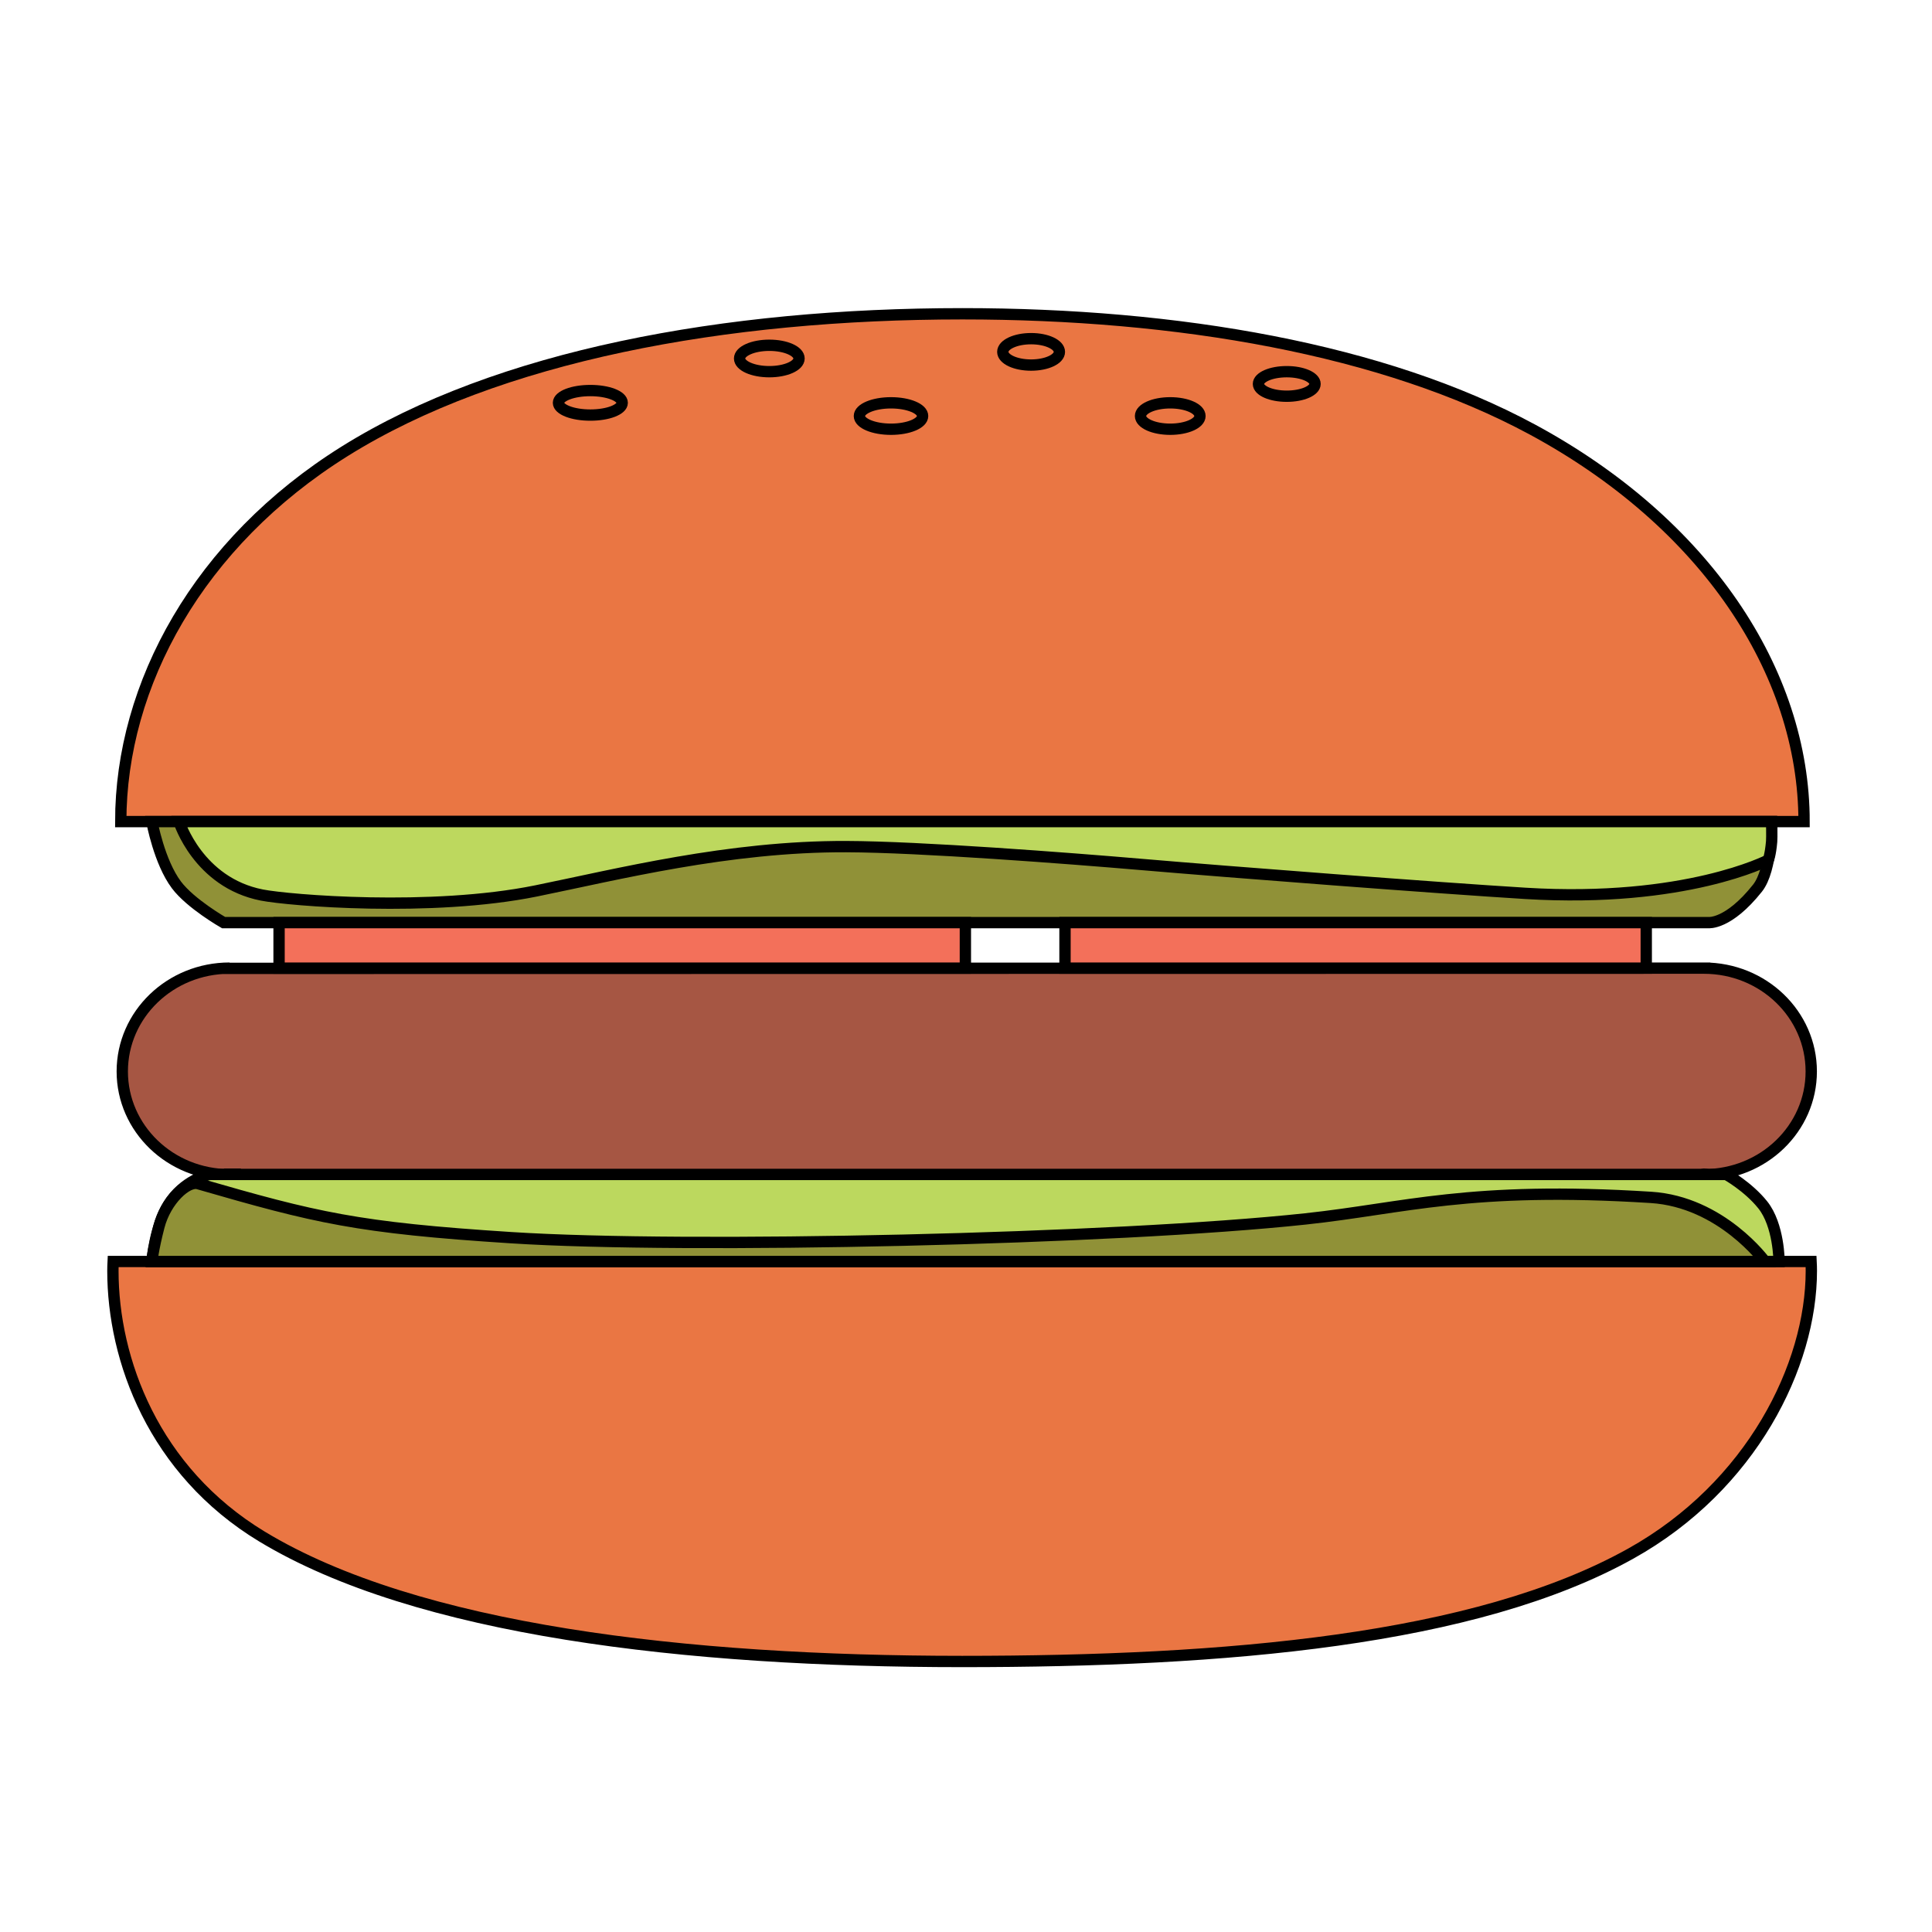
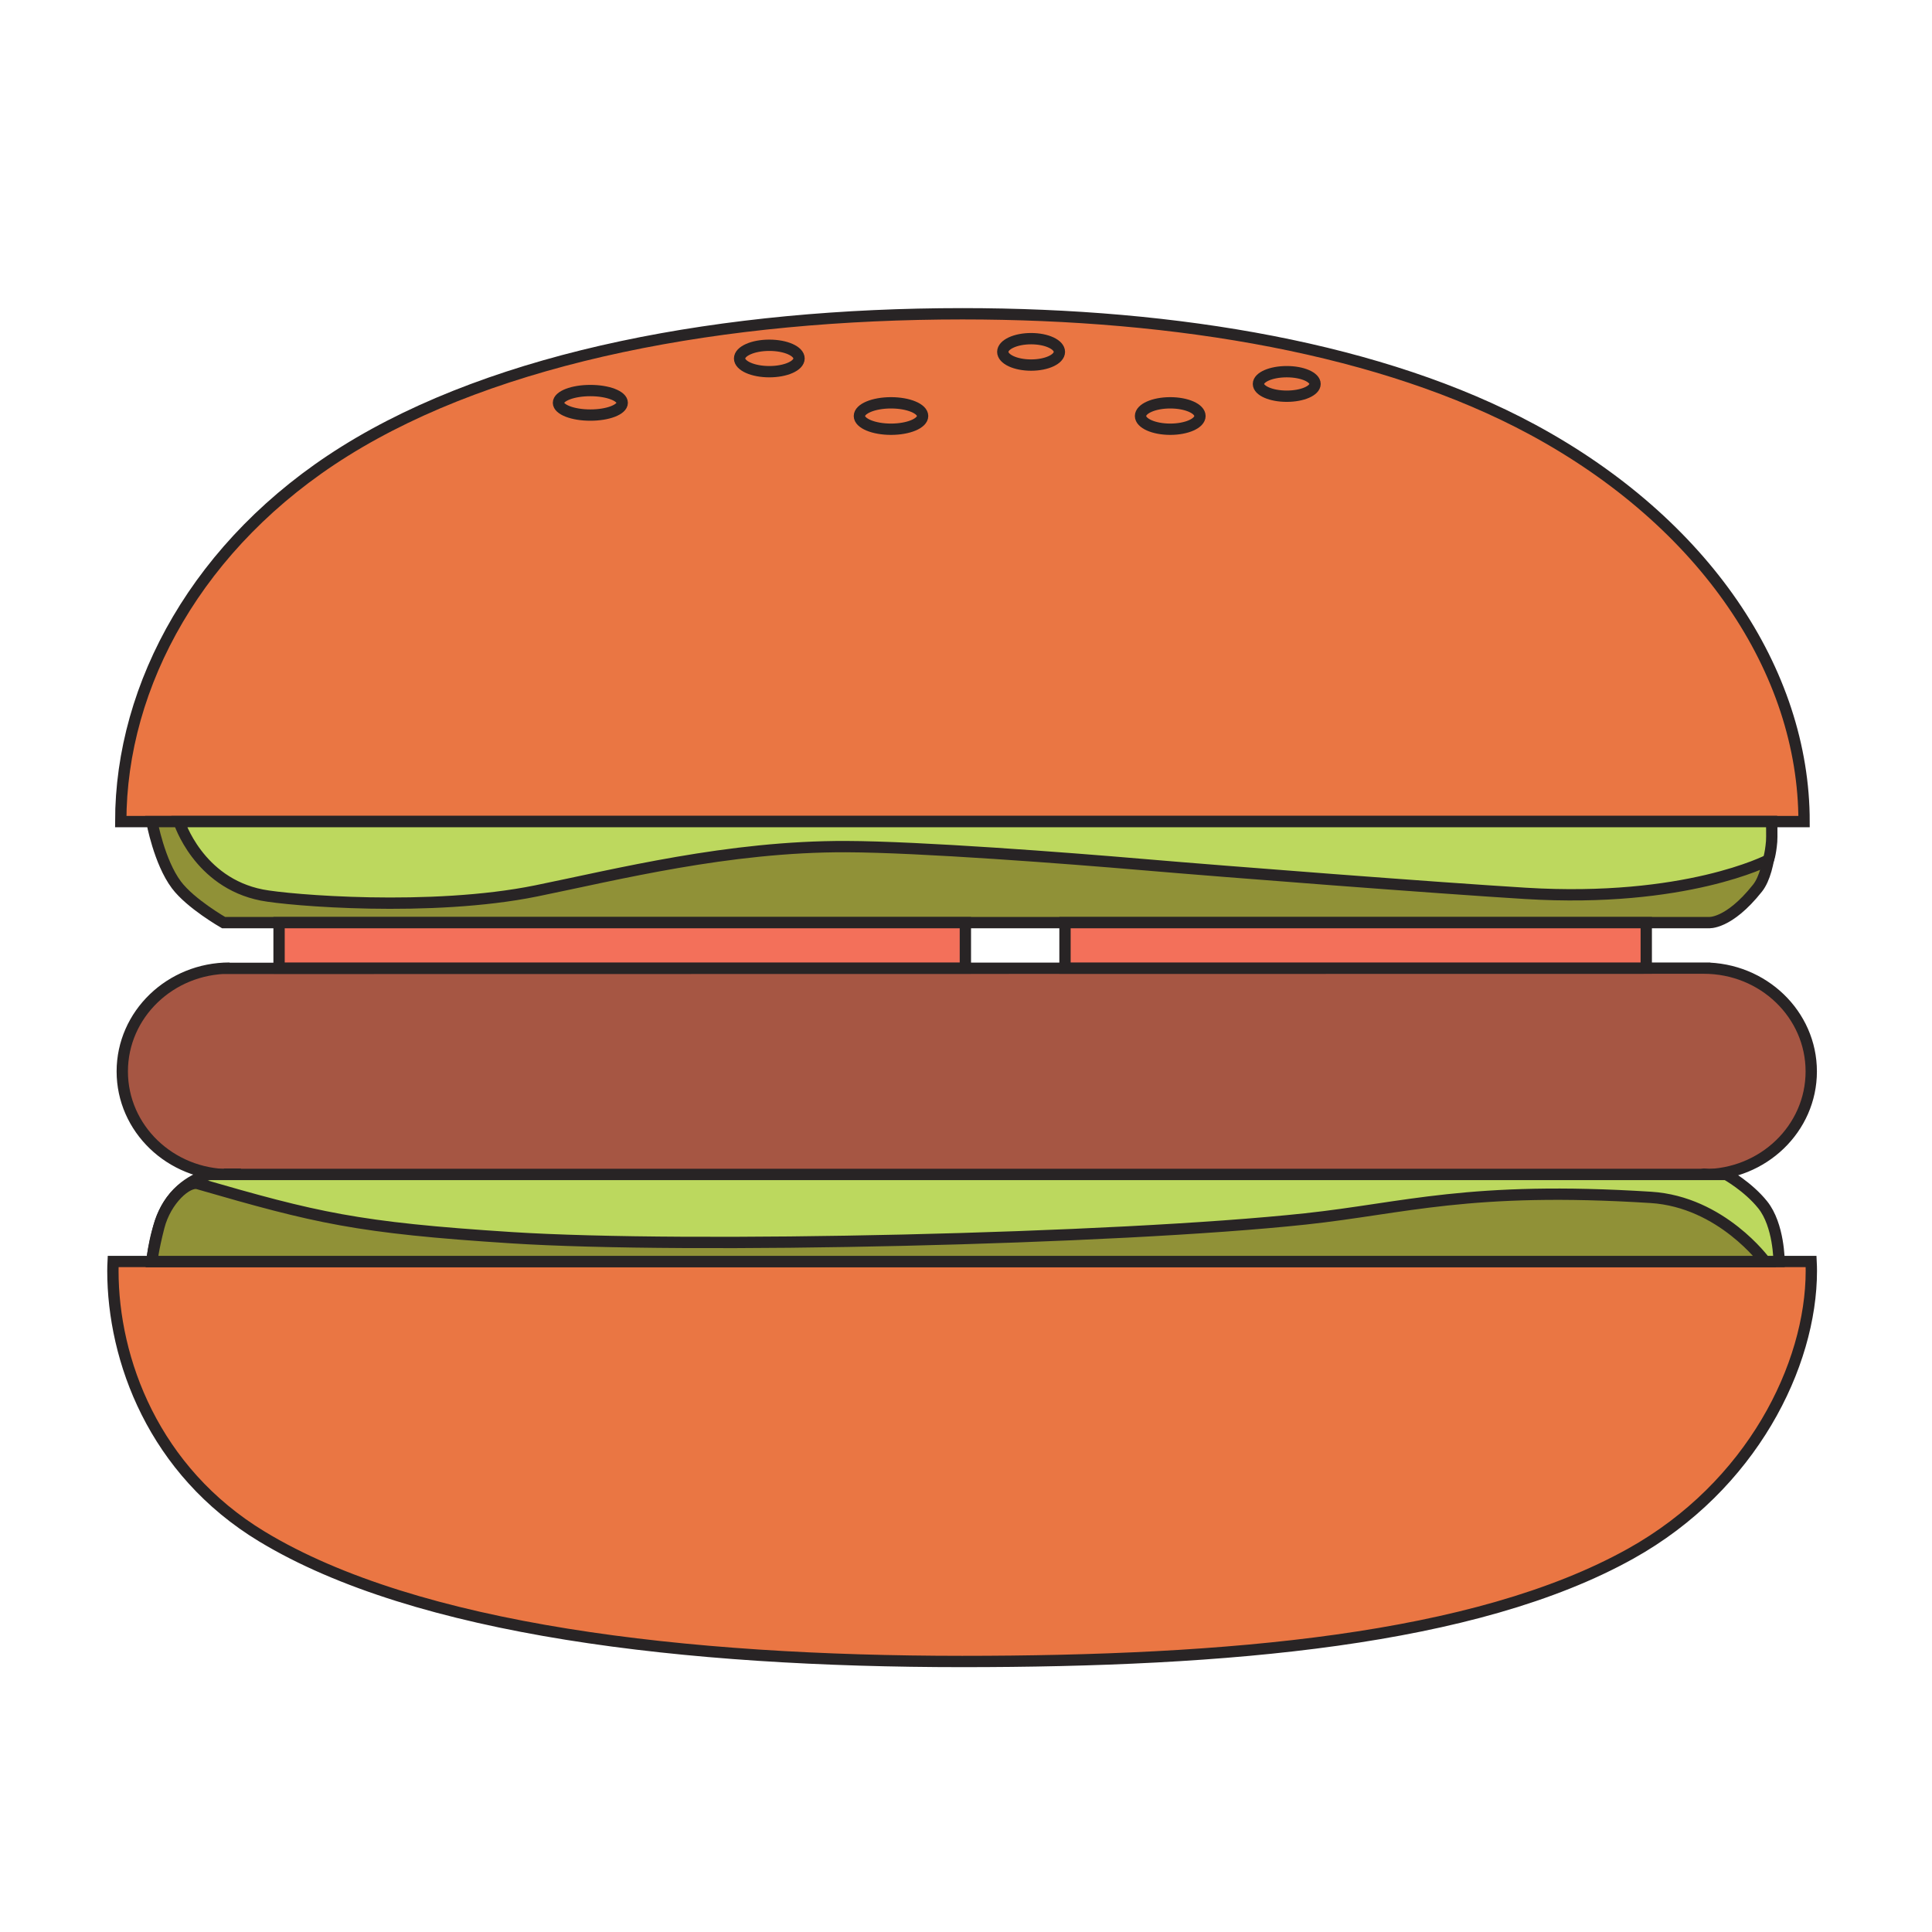
<svg xmlns="http://www.w3.org/2000/svg" version="1.1" x="0px" y="0px" width="256px" height="256px" viewBox="-14.21 -40.827 256 256" enable-background="new -14.21 -40.827 256 256" xml:space="preserve">
  <defs>
</defs>
  <g>
    <g>
-       <path fill="#EA7643" stroke="#000000" stroke-width="1.5" stroke-miterlimit="10" d="M113.313,0.75    c-31.504,0-61.569,5.548-81.851,18.222C12.093,31.076,1.79,49.885,1.79,68.039h223.048c0-19.943-13.181-39.644-36.025-51.966    C169.088,5.435,141.853,0.75,113.313,0.75z" />
+       <path fill="#EA7643" stroke="#282425" stroke-width="1.5" stroke-miterlimit="10" d="M113.313,0.75    c-31.504,0-61.569,5.548-81.851,18.222C12.093,31.076,1.79,49.885,1.79,68.039h223.048c0-19.943-13.181-39.644-36.025-51.966    C169.088,5.435,141.853,0.75,113.313,0.75z" />
    </g>
  </g>
  <g>
    <g>
-       <path fill="#EA7643" stroke="#000000" stroke-width="1.5" stroke-miterlimit="10" d="M0.75,127.569    c0,11.756,5.384,26.507,19.74,35.197c20.551,12.44,56.198,16.563,92.786,16.563c34.958,0,67.942-2.781,88.581-14.285    c16.053-8.947,23.945-24.97,23.945-37.476c0-0.415-0.013-0.828-0.034-1.241H0.784C0.763,126.741,0.75,127.154,0.75,127.569z" />
+       <path fill="#EA7643" stroke="#282425" stroke-width="1.5" stroke-miterlimit="10" d="M0.75,127.569    c0,11.756,5.384,26.507,19.74,35.197c20.551,12.44,56.198,16.563,92.786,16.563c34.958,0,67.942-2.781,88.581-14.285    c16.053-8.947,23.945-24.97,23.945-37.476c0-0.415-0.013-0.828-0.034-1.241H0.784C0.763,126.741,0.75,127.154,0.75,127.569z" />
    </g>
  </g>
  <g>
    <g>
-       <path fill="#A65643" stroke="#000000" stroke-width="1.5" stroke-miterlimit="10" d="M16.21,87.456    c-7.852,0-14.218,6.128-14.218,13.688s6.366,13.688,14.218,13.688c0.506,0,1.005-0.027,1.498-0.077H16.21v0.077h196.205    l-0.843-0.077c0,0-0.506,0.077,0,0.077c7.852,0,14.218-6.128,14.218-13.688s-6.366-13.688-14.218-13.688h0.843L15.277,87.488    L16.21,87.456z" />
+       <path fill="#A65643" stroke="#282425" stroke-width="1.5" stroke-miterlimit="10" d="M16.21,87.456    c-7.852,0-14.218,6.128-14.218,13.688s6.366,13.688,14.218,13.688c0.506,0,1.005-0.027,1.498-0.077H16.21v0.077h196.205    l-0.843-0.077c0,0-0.506,0.077,0,0.077c7.852,0,14.218-6.128,14.218-13.688s-6.366-13.688-14.218-13.688h0.843L15.277,87.488    L16.21,87.456z" />
    </g>
  </g>
-   <path fill="#909137" stroke="#000000" stroke-width="1.5" stroke-miterlimit="10" d="M5.915,68.039H220.54  c0,0,0.11,6.324-1.875,8.821c-3.875,4.875-6.5,4.563-6.5,4.563H15.415c0,0-4.375-2.5-6.25-5C6.884,73.381,5.915,68.039,5.915,68.039  z" />
-   <path fill="#BCD85E" stroke="#000000" stroke-width="1.5" stroke-miterlimit="10" d="M5.915,126.328c0,0,0.415-4.606,2.152-7.453  c2.056-3.368,5.431-4.077,5.431-4.077H214.54c0,0,2.855,1.582,4.809,4.007c2.177,2.702,2.177,7.523,2.177,7.523H5.915z" />
-   <path fill="#BDD85E" stroke="#000000" stroke-width="1.5" stroke-miterlimit="10" d="M9.517,68.039c0,0,2.523,8.076,10.973,9.732  c3.598,0.705,22.425,2.277,36.332-0.546c10.735-2.18,25.469-5.927,41.101-5.872c9.8,0.035,29.366,1.532,39.13,2.367  c11.583,0.991,39.258,3.119,50.862,3.828c21.25,1.299,32.185-4.414,32.185-4.414s0.285-0.652,0.441-2.461  c0.051-0.583-0.001-2.634-0.001-2.634H9.517z" />
-   <rect x="22.767" y="81.427" fill="#F3705A" stroke="#000000" stroke-width="1.5" stroke-miterlimit="10" width="90.94" height="6.029" />
-   <rect x="126.908" y="81.427" fill="#F3705A" stroke="#000000" stroke-width="1.5" stroke-miterlimit="10" width="77.019" height="6.029" />
-   <path fill="#909137" stroke="#000000" stroke-width="1.5" stroke-miterlimit="10" d="M12.04,116.015  c15.649,4.524,21.012,5.844,41.5,7.158c23.375,1.5,80.076,0.213,105.249-2.489c13.138-1.41,21.668-4.368,45.746-2.852  c9.38,0.591,15.127,8.496,15.127,8.496H5.915c0,0,0.125-1.479,0.927-4.599C7.759,118.159,10.622,115.604,12.04,116.015z" />
-   <ellipse fill="none" stroke="#000000" stroke-width="1.5" stroke-miterlimit="10" cx="64.014" cy="12.548" rx="4.224" ry="1.625" />
-   <ellipse fill="none" stroke="#000000" stroke-width="1.5" stroke-miterlimit="10" cx="87.728" cy="6.673" rx="3.938" ry="1.75" />
-   <ellipse fill="none" stroke="#000000" stroke-width="1.5" stroke-miterlimit="10" cx="103.853" cy="14.298" rx="4.188" ry="1.75" />
-   <ellipse fill="none" stroke="#000000" stroke-width="1.5" stroke-miterlimit="10" cx="122.415" cy="5.798" rx="3.75" ry="1.75" />
-   <ellipse fill="none" stroke="#000000" stroke-width="1.5" stroke-miterlimit="10" cx="140.853" cy="14.298" rx="3.938" ry="1.75" />
-   <ellipse fill="none" stroke="#000000" stroke-width="1.5" stroke-miterlimit="10" cx="156.29" cy="10.048" rx="3.75" ry="1.625" />
+   <path fill="#909137" stroke="#282425" stroke-width="1.5" stroke-miterlimit="10" d="M5.915,68.039H220.54  c0,0,0.11,6.324-1.875,8.821c-3.875,4.875-6.5,4.563-6.5,4.563H15.415c0,0-4.375-2.5-6.25-5C6.884,73.381,5.915,68.039,5.915,68.039  z" />
+   <path fill="#BCD85E" stroke="#282425" stroke-width="1.5" stroke-miterlimit="10" d="M5.915,126.328c0,0,0.415-4.606,2.152-7.453  c2.056-3.368,5.431-4.077,5.431-4.077H214.54c0,0,2.855,1.582,4.809,4.007c2.177,2.702,2.177,7.523,2.177,7.523H5.915z" />
+   <path fill="#BDD85E" stroke="#282425" stroke-width="1.5" stroke-miterlimit="10" d="M9.517,68.039c0,0,2.523,8.076,10.973,9.732  c3.598,0.705,22.425,2.277,36.332-0.546c10.735-2.18,25.469-5.927,41.101-5.872c9.8,0.035,29.366,1.532,39.13,2.367  c11.583,0.991,39.258,3.119,50.862,3.828c21.25,1.299,32.185-4.414,32.185-4.414s0.285-0.652,0.441-2.461  c0.051-0.583-0.001-2.634-0.001-2.634H9.517z" />
+   <rect x="22.767" y="81.427" fill="#F3705A" stroke="#282425" stroke-width="1.5" stroke-miterlimit="10" width="90.94" height="6.029" />
+   <rect x="126.908" y="81.427" fill="#F3705A" stroke="#282425" stroke-width="1.5" stroke-miterlimit="10" width="77.019" height="6.029" />
+   <path fill="#909137" stroke="#282425" stroke-width="1.5" stroke-miterlimit="10" d="M12.04,116.015  c15.649,4.524,21.012,5.844,41.5,7.158c23.375,1.5,80.076,0.213,105.249-2.489c13.138-1.41,21.668-4.368,45.746-2.852  c9.38,0.591,15.127,8.496,15.127,8.496H5.915c0,0,0.125-1.479,0.927-4.599C7.759,118.159,10.622,115.604,12.04,116.015z" />
+   <ellipse fill="none" stroke="#282425" stroke-width="1.5" stroke-miterlimit="10" cx="64.014" cy="12.548" rx="4.224" ry="1.625" />
+   <ellipse fill="none" stroke="#282425" stroke-width="1.5" stroke-miterlimit="10" cx="87.728" cy="6.673" rx="3.938" ry="1.75" />
+   <ellipse fill="none" stroke="#282425" stroke-width="1.5" stroke-miterlimit="10" cx="103.853" cy="14.298" rx="4.188" ry="1.75" />
+   <ellipse fill="none" stroke="#282425" stroke-width="1.5" stroke-miterlimit="10" cx="122.415" cy="5.798" rx="3.75" ry="1.75" />
+   <ellipse fill="none" stroke="#282425" stroke-width="1.5" stroke-miterlimit="10" cx="140.853" cy="14.298" rx="3.938" ry="1.75" />
+   <ellipse fill="none" stroke="#282425" stroke-width="1.5" stroke-miterlimit="10" cx="156.29" cy="10.048" rx="3.75" ry="1.625" />
</svg>
